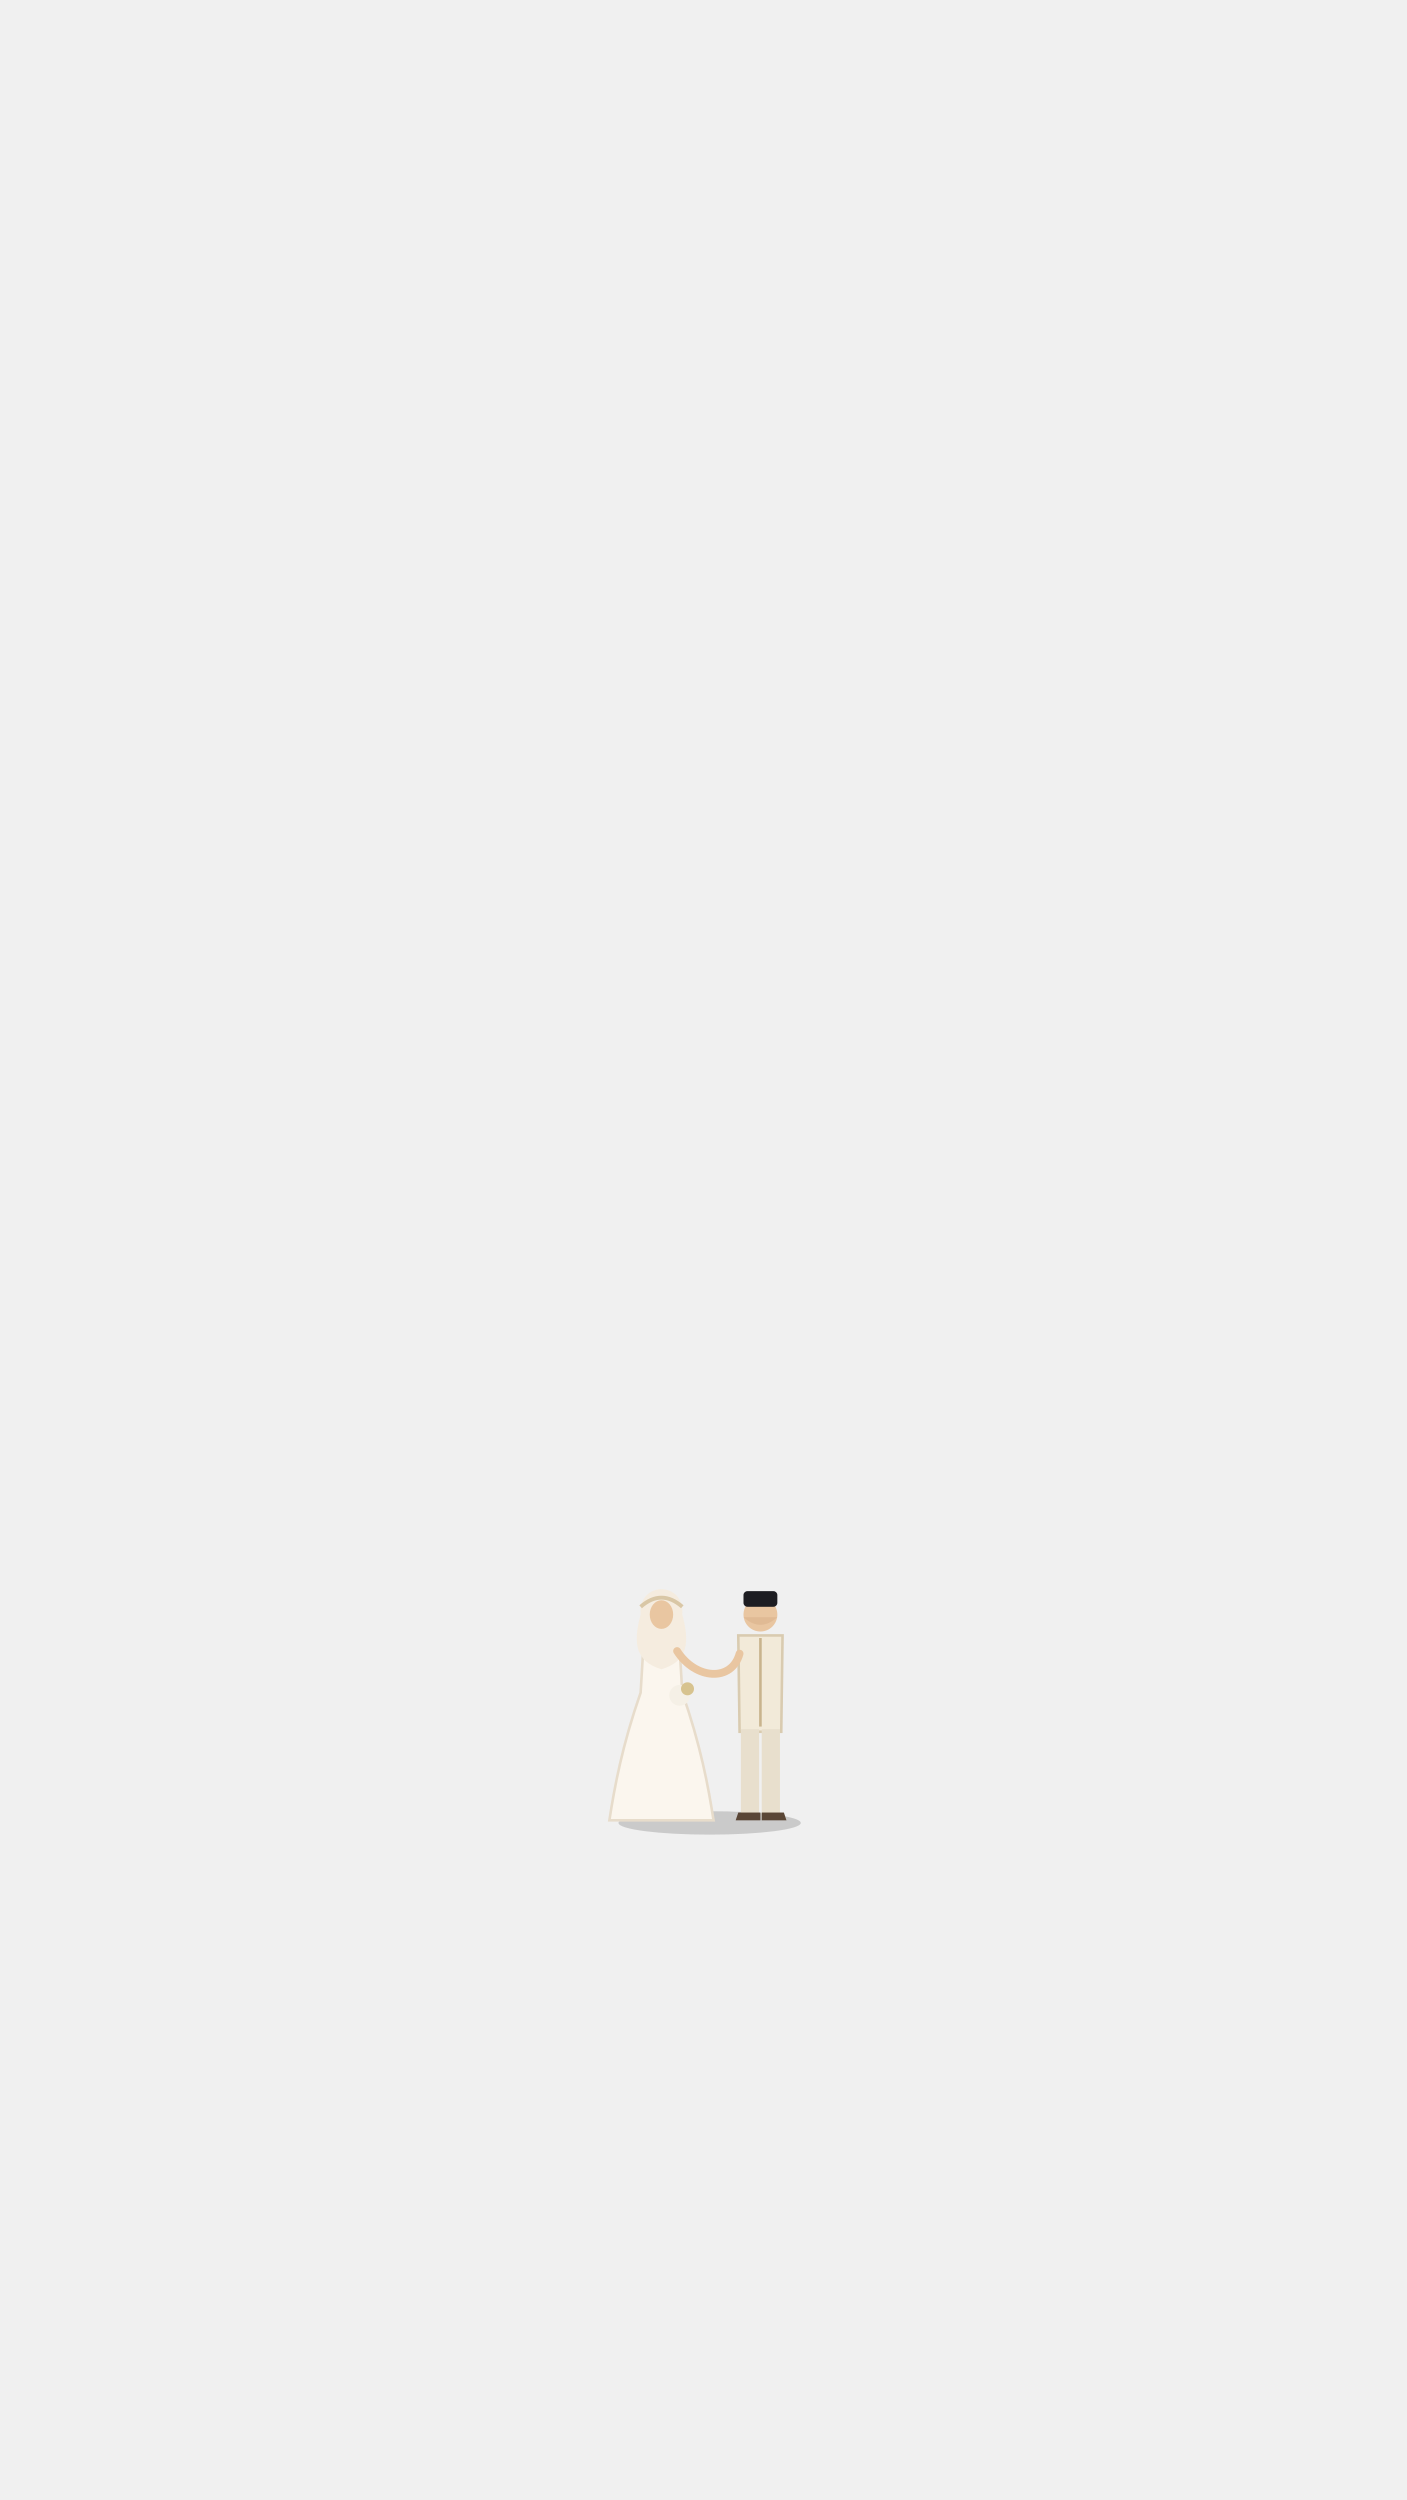
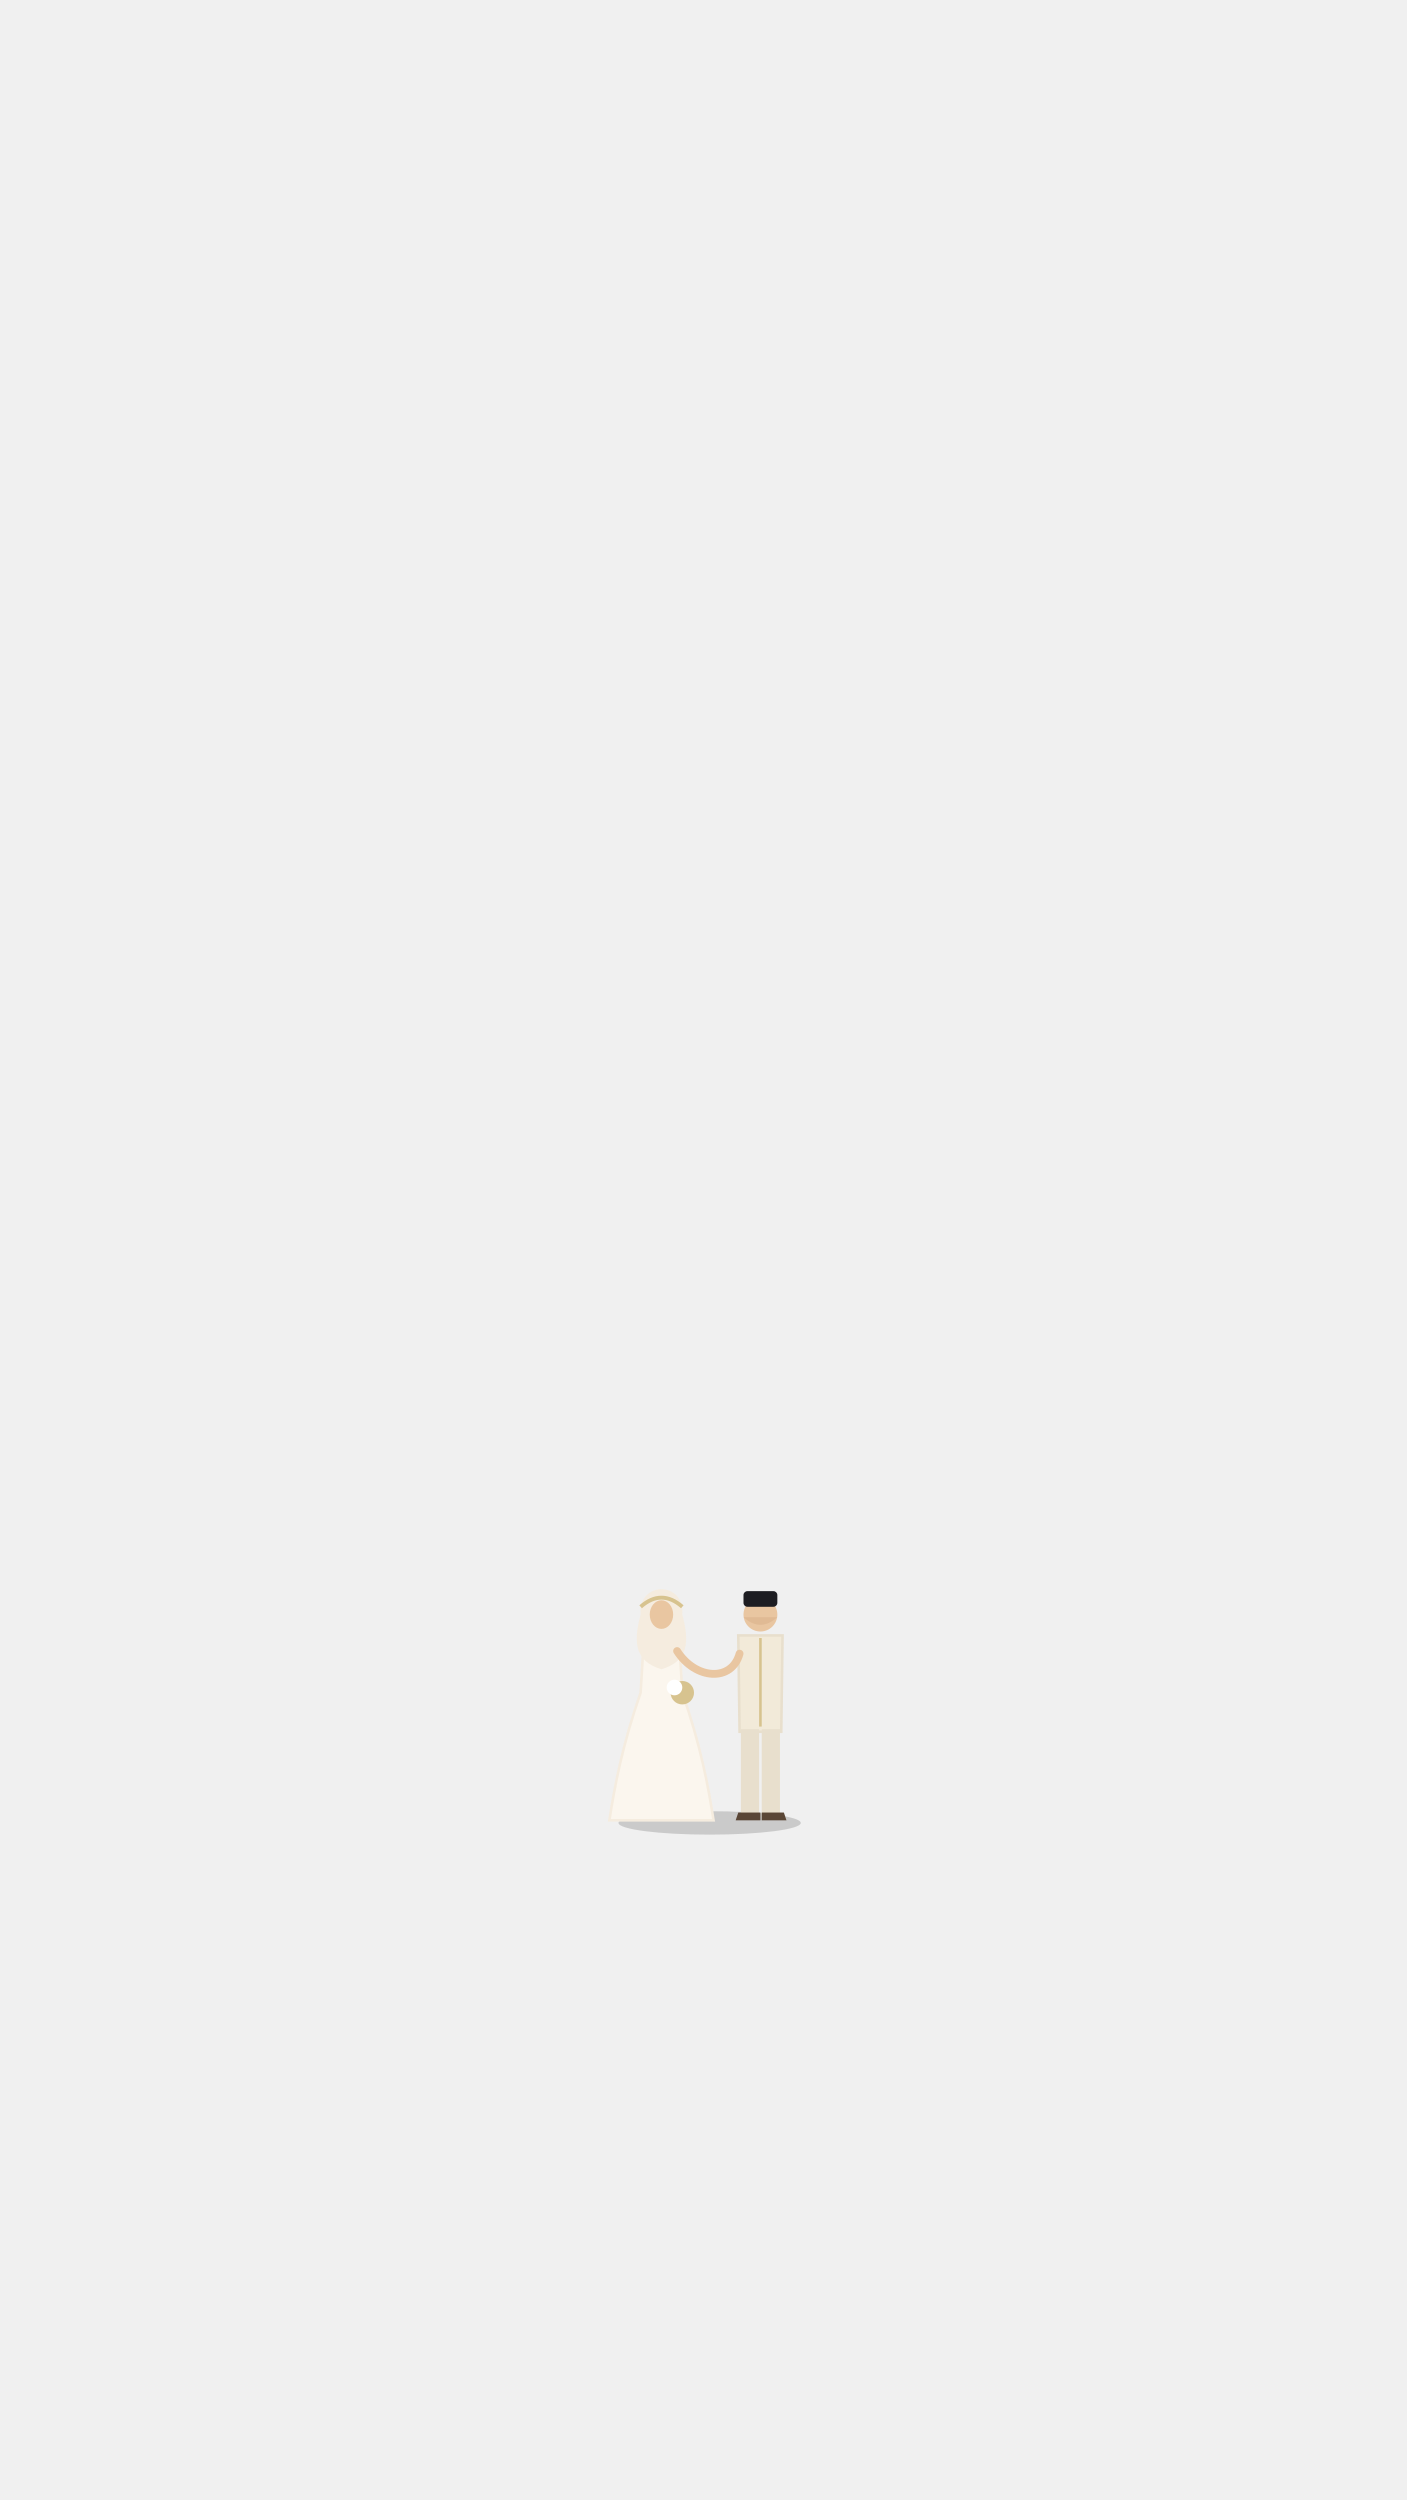
<svg xmlns="http://www.w3.org/2000/svg" viewBox="0 0 1080 1920">
  <defs>
    <linearGradient id="w" x1="0" x2="1">
      <stop offset="0" stop-color="#ffffff" />
      <stop offset=".55" stop-color="#f3f4f6" />
      <stop offset="1" stop-color="#dfe2e7" />
    </linearGradient>
    <linearGradient id="wv" x1="0" y1="0" x2="0" y2="1">
      <stop offset="0" stop-color="#ffffff" />
      <stop offset="1" stop-color="#e6e8ec" />
    </linearGradient>
    <linearGradient id="s" x1="0" x2="1">
      <stop offset="0" stop-color="#e3e6ea" />
      <stop offset="1" stop-color="#c9ced5" />
    </linearGradient>
    <linearGradient id="r" x1="0" y1="0" x2="0" y2="1">
      <stop offset="0" stop-color="#b9bfc8" />
      <stop offset="1" stop-color="#d6dade" />
    </linearGradient>
    <radialGradient id="dome" cx=".35" cy=".3" r=".85">
      <stop offset="0" stop-color="#ffffff" />
      <stop offset=".6" stop-color="#eceef1" />
      <stop offset="1" stop-color="#c8cdd4" />
    </radialGradient>
    <linearGradient id="gold" x1="0" x2="1">
      <stop offset="0" stop-color="#8a6a2a" />
      <stop offset=".45" stop-color="#f1d47c" />
      <stop offset="1" stop-color="#9b7a2e" />
    </linearGradient>
    <linearGradient id="air" x1="0" y1="0" x2="0" y2="1">
      <stop offset="0" stop-color="#c9d3dc" />
      <stop offset=".5" stop-color="#e8edf1" />
      <stop offset="1" stop-color="#b8c4ce" />
    </linearGradient>
    <linearGradient id="hijau" x1="0" y1="0" x2="0" y2="1">
      <stop offset="0" stop-color="#7d9b6a" />
      <stop offset="1" stop-color="#46603c" />
    </linearGradient>
    <pattern id="kisi" width="22" height="22" patternUnits="userSpaceOnUse">
      <rect width="22" height="22" fill="url(#dome)" />
      <path d="M11 3 L19 11 L11 19 L3 11Z" fill="#b6bcc5" opacity=".55" />
    </pattern>
  </defs>
  <ellipse cx="545" cy="1400" rx="70" ry="9" fill="#000" opacity=".16" />
-   <path d="M495 1250H521L524 1300C538 1340 544 1372 548 1398H468C472 1372 478 1340 492 1300Z" fill="#fbf6ee" stroke="#e7dccb" stroke-width="2" />
+   <path d="M495 1250H521L524 1300C538 1340 544 1372 548 1398H468C472 1372 478 1340 492 1300Z" fill="#fbf6ee" stroke="#f5ecdf" stroke-width="2" />
  <path d="M492 1240C490 1214 526 1214 524 1240C530 1262 528 1276 508 1282C488 1276 486 1262 492 1240Z" fill="#f5ecdf" />
  <ellipse cx="508" cy="1240" rx="9" ry="11" fill="#e9c6a1" />
-   <path d="M492 1234q16 -14 32 0" stroke="#d9c7a6" stroke-width="3" fill="none" />
-   <circle cx="522" cy="1302" r="8" fill="#f5f0e6" />
-   <circle cx="528" cy="1297" r="5" fill="#d7c38f" />
-   <path d="M567 1256H601L600 1330H568Z" fill="#f2ead9" stroke="#d9cbb0" stroke-width="2" />
-   <path d="M584 1258V1326" stroke="#c9b48e" stroke-width="2" />
+   <path d="M492 1234q16 -14 32 0" stroke="#d7c38f" stroke-width="3" fill="none" />
+   <path d="M567 1256H601L600 1330H568Z" fill="#f2ead9" stroke="#e8dfcd" stroke-width="2" />
+   <path d="M584 1258V1326" stroke="#d7c38f" stroke-width="2" />
  <path d="M569 1328H583V1396H569ZM585 1328H599V1396H585Z" fill="#e8dfcd" />
  <path d="M567 1392h17v6h-19zM585 1392h17l2 6h-19z" fill="#5a4636" />
  <circle cx="584" cy="1240" r="13" fill="#e9c6a1" />
  <path d="M571 1242q13 11.7 26 0" fill="#cfa37c" opacity=".35" />
  <rect x="571" y="1222" width="26" height="12" rx="3" fill="#1d1d22" />
  <path d="M520 1268C534 1290 562 1292 568 1270" stroke="#e9c6a1" stroke-width="6" fill="none" stroke-linecap="round" />
+   <circle cx="524" cy="1300" r="9" fill="#d7c38f" />
+   <circle cx="518" cy="1296" r="6" fill="#fff" />
</svg>
